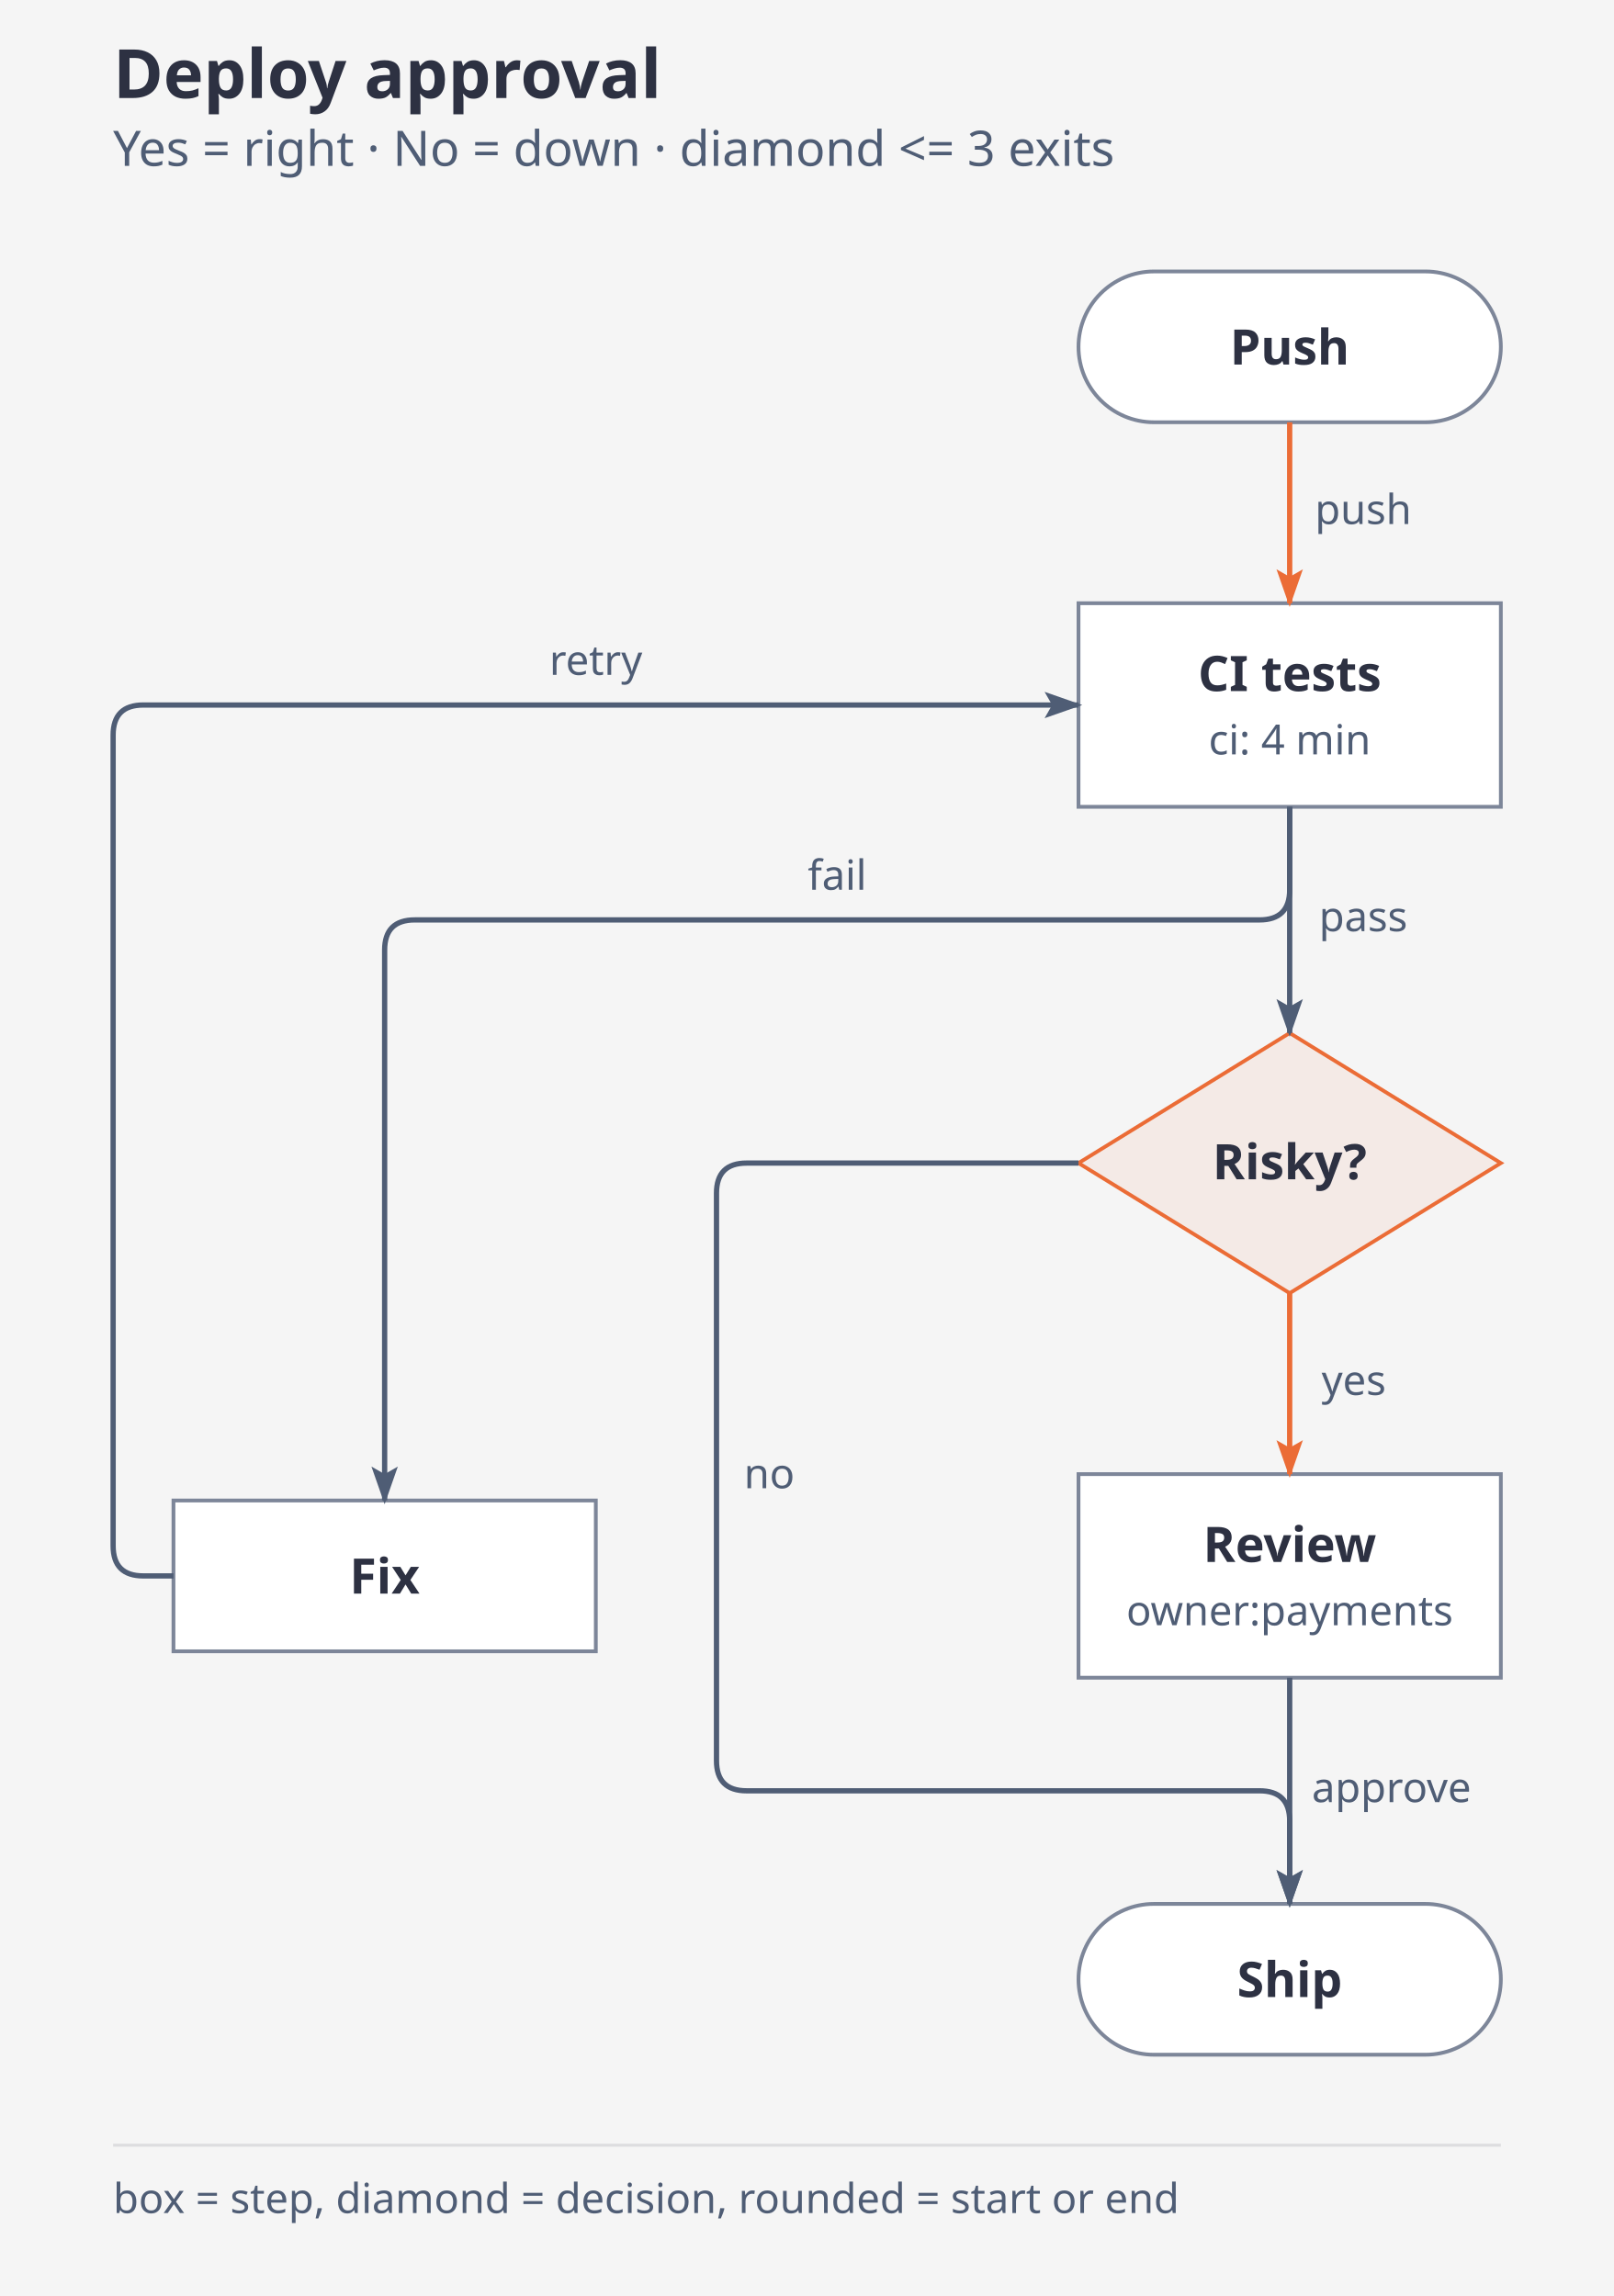
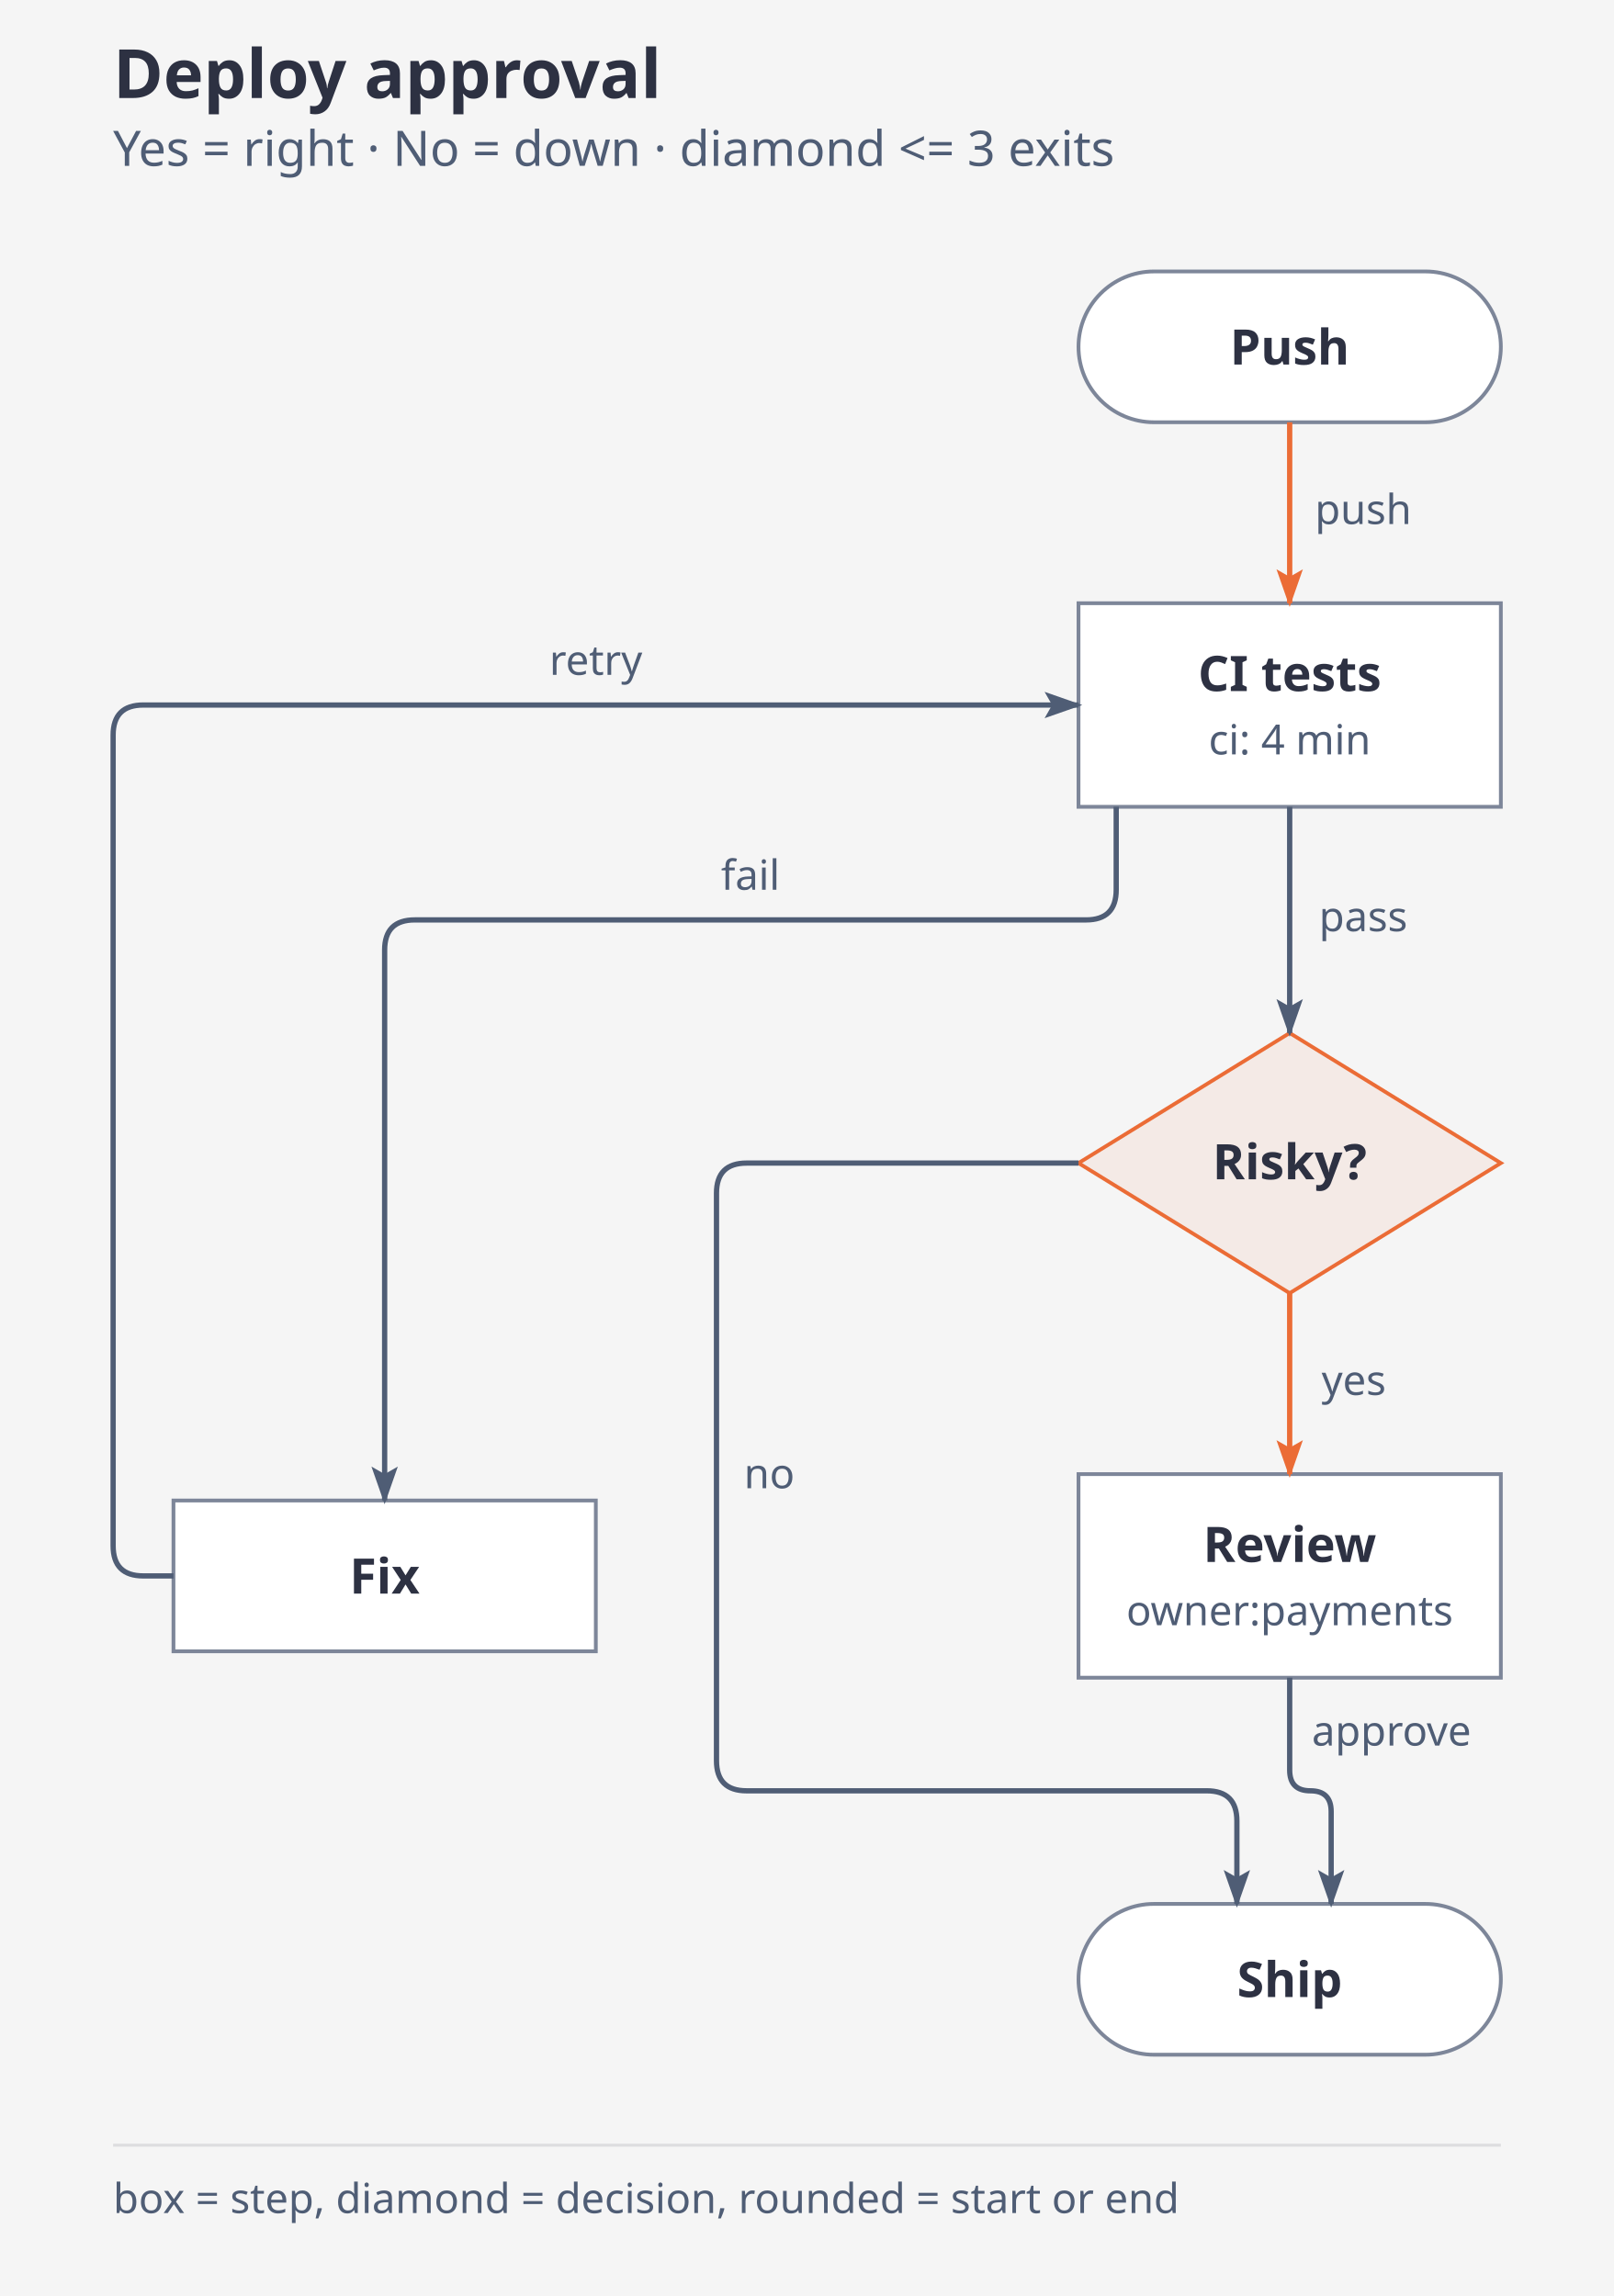
<svg xmlns="http://www.w3.org/2000/svg" role="graphics-document" aria-roledescription="flow diagram" data-legibility="all" viewBox="0 0 428 609" width="428">
  <rect width="428" height="609" fill="#f5f5f5" aria-hidden="true" />
  <defs>
    <marker id="a" markerWidth="10" markerHeight="7" refX="9" refY="3.5" orient="auto" markerUnits="userSpaceOnUse">
      <polygon points="0 0,10 3.5,0 7,2 3.5" fill="#4f5d75" />
    </marker>
    <marker id="aa" markerWidth="10" markerHeight="7" refX="9" refY="3.5" orient="auto" markerUnits="userSpaceOnUse">
      <polygon points="0 0,10 3.5,0 7,2 3.5" fill="#eb6c36" />
    </marker>
    <marker id="al" markerWidth="10" markerHeight="7" refX="9" refY="3.5" orient="auto" markerUnits="userSpaceOnUse">
      <polygon points="0 0,10 3.5,0 7,2 3.5" fill="#2e5aa8" />
    </marker>
    <marker id="ar" markerWidth="10" markerHeight="7" refX="9" refY="3.5" orient="auto" markerUnits="userSpaceOnUse">
      <polygon points="0 0,10 3.5,0 7,2 3.5" fill="#636c82" />
    </marker>
  </defs>
  <text x="30" y="26" font-size="18" font-weight="600" font-family="system-ui, 'Segoe UI', sans-serif" fill="#2d3142">Deploy approval</text>
  <text x="30" y="44" font-size="13" font-family="system-ui, 'Segoe UI', sans-serif" fill="#4f5d75">Yes = right · No = down · diamond &lt;= 3 exits</text>
  <rect x="286" y="72" width="112" height="40" rx="20" fill="#f5f5f5" aria-hidden="true" />
  <rect x="286" y="72" width="112" height="40" rx="20" fill="#ffffff" stroke="#7d8699" data-node="start" data-label="Push" role="graphics-symbol" aria-roledescription="start or end" aria-label="Push" />
  <text x="342" y="96.7" font-size="13" font-weight="600" font-family="system-ui, 'Segoe UI', sans-serif" fill="#2d3142" text-anchor="middle" aria-hidden="true">Push</text>
  <rect x="286" y="160" width="112" height="54" rx="0" fill="#f5f5f5" aria-hidden="true" />
  <rect x="286" y="160" width="112" height="54" rx="0" fill="#ffffff" stroke="#7d8699" data-node="tests" data-label="CI tests" role="graphics-symbol" aria-roledescription="box" aria-label="CI tests, ci: 4 min" />
  <text x="342" y="183.3" font-size="13" font-weight="600" font-family="system-ui, 'Segoe UI', sans-serif" fill="#2d3142" text-anchor="middle" aria-hidden="true">CI tests</text>
  <text x="342" y="200.1" font-size="11" font-family="system-ui, 'Segoe UI', sans-serif" fill="#4f5d75" text-anchor="middle" aria-hidden="true">ci: 4 min</text>
  <polygon points="342,274 398,308.5 342,343 286,308.5" fill="#f5f5f5" aria-hidden="true" />
  <polygon points="342,274 398,308.5 342,343 286,308.5" fill="rgba(235,108,54,0.08)" stroke="#eb6c36" data-node="risk?" data-label="Risky?" data-cx="342" data-cy="308.5" role="graphics-symbol" aria-roledescription="decision" aria-label="Risky?" />
  <text x="342" y="312.8" font-size="13" font-weight="600" font-family="system-ui, 'Segoe UI', sans-serif" fill="#2d3142" text-anchor="middle" aria-hidden="true">Risky?</text>
  <rect x="46" y="398" width="112" height="40" rx="0" fill="#f5f5f5" aria-hidden="true" />
  <rect x="46" y="398" width="112" height="40" rx="0" fill="#ffffff" stroke="#7d8699" data-node="fix" data-label="Fix" role="graphics-symbol" aria-roledescription="box" aria-label="Fix" />
  <text x="102" y="422.7" font-size="13" font-weight="600" font-family="system-ui, 'Segoe UI', sans-serif" fill="#2d3142" text-anchor="middle" aria-hidden="true">Fix</text>
  <rect x="286" y="391" width="112" height="54" rx="0" fill="#f5f5f5" aria-hidden="true" />
  <rect x="286" y="391" width="112" height="54" rx="0" fill="#ffffff" stroke="#7d8699" data-node="review" data-label="Review" role="graphics-symbol" aria-roledescription="box" aria-label="Review, owner:payments" />
  <text x="342" y="414.3" font-size="13" font-weight="600" font-family="system-ui, 'Segoe UI', sans-serif" fill="#2d3142" text-anchor="middle" aria-hidden="true">Review</text>
  <text x="342" y="431.1" font-size="11" font-family="system-ui, 'Segoe UI', sans-serif" fill="#4f5d75" text-anchor="middle" aria-hidden="true">owner:payments</text>
  <rect x="286" y="505" width="112" height="40" rx="20" fill="#f5f5f5" aria-hidden="true" />
  <rect x="286" y="505" width="112" height="40" rx="20" fill="#ffffff" stroke="#7d8699" data-node="ship" data-label="Ship" role="graphics-symbol" aria-roledescription="start or end" aria-label="Ship" />
  <text x="342" y="529.7" font-size="13" font-weight="600" font-family="system-ui, 'Segoe UI', sans-serif" fill="#2d3142" text-anchor="middle" aria-hidden="true">Ship</text>
  <path d="M342,112 L342,160" fill="none" stroke="#eb6c36" stroke-width="1.4" marker-end="url(#aa)" data-from="start" data-to="tests" data-label="push" data-id="start-&gt;tests:push" data-from-port="s" data-to-port="n" role="graphics-symbol" aria-roledescription="arrow" aria-label="Push to CI tests: push" />
  <path d="M342,214 L342,274" fill="none" stroke="#4f5d75" stroke-width="1.4" marker-end="url(#a)" data-from="tests" data-to="risk?" data-label="pass" data-id="tests-&gt;risk?:pass" data-from-port="s" data-to-port="n" role="graphics-symbol" aria-roledescription="arrow" aria-label="CI tests to Risky?: pass" />
-   <path d="M342,214 L342,236 Q342,244 334,244 L110,244 Q102,244 102,252 L102,398" fill="none" stroke="#4f5d75" stroke-width="1.4" marker-end="url(#a)" data-from="tests" data-to="fix" data-label="fail" data-id="tests-&gt;fix:fail" data-from-port="s" data-to-port="n" role="graphics-symbol" aria-roledescription="arrow" aria-label="CI tests to Fix: fail" />
+   <path d="M296,214 L296,236 Q296,244 288,244 L110,244 Q102,244 102,252 L102,398" fill="none" stroke="#4f5d75" stroke-width="1.4" marker-end="url(#a)" data-from="tests" data-to="fix" data-label="fail" data-id="tests-&gt;fix:fail" data-from-port="s" data-to-port="n" role="graphics-symbol" aria-roledescription="arrow" aria-label="CI tests to Fix: fail" />
  <path d="M342,343 L342,391" fill="none" stroke="#eb6c36" stroke-width="1.4" marker-end="url(#aa)" data-from="risk?" data-to="review" data-label="yes" data-id="risk?-&gt;review:yes" data-from-port="s" data-to-port="n" role="graphics-symbol" aria-roledescription="arrow" aria-label="Risky? to Review: yes" />
-   <path d="M286,308.5 L198,308.5 Q190,308.5 190,316.5 L190,467 Q190,475 198,475 L334,475 Q342,475 342,483 L342,505" fill="none" stroke="#4f5d75" stroke-width="1.4" marker-end="url(#a)" data-from="risk?" data-to="ship" data-label="no" data-id="risk?-&gt;ship:no" data-from-port="w" data-to-port="n" role="graphics-symbol" aria-roledescription="arrow" aria-label="Risky? to Ship: no" />
+   <path d="M286,308.5 L198,308.5 Q190,308.5 190,316.5 L190,467 Q190,475 198,475 L320,475 Q328,475 328,483 L328,505" fill="none" stroke="#4f5d75" stroke-width="1.4" marker-end="url(#a)" data-from="risk?" data-to="ship" data-label="no" data-id="risk?-&gt;ship:no" data-from-port="w" data-to-port="n" role="graphics-symbol" aria-roledescription="arrow" aria-label="Risky? to Ship: no" />
  <path d="M46,418 L38,418 Q30,418 30,410 L30,195 Q30,187 38,187 L286,187" fill="none" stroke="#4f5d75" stroke-width="1.4" marker-end="url(#a)" data-from="fix" data-to="tests" data-label="retry" data-id="fix-&gt;tests:retry" data-from-port="w" data-to-port="w" role="graphics-symbol" aria-roledescription="arrow" aria-label="Fix to CI tests: retry" />
-   <path d="M342,445 L342,505" fill="none" stroke="#4f5d75" stroke-width="1.4" marker-end="url(#a)" data-from="review" data-to="ship" data-label="approve" data-id="review-&gt;ship:approve" data-from-port="s" data-to-port="n" role="graphics-symbol" aria-roledescription="arrow" aria-label="Review to Ship: approve" />
+   <path d="M342,445 L342,469.5 Q342,475 347.5,475 L347.5,475 Q353,475 353,480.5 L353,505" fill="none" stroke="#4f5d75" stroke-width="1.4" marker-end="url(#a)" data-from="review" data-to="ship" data-label="approve" data-id="review-&gt;ship:approve" data-from-port="s" data-to-port="n" role="graphics-symbol" aria-roledescription="arrow" aria-label="Review to Ship: approve" />
  <rect x="346" y="127" width="31" height="16" rx="2" fill="#f5f5f5" aria-hidden="true" />
  <text x="361.5" y="139" font-size="11" font-family="system-ui, 'Segoe UI', sans-serif" fill="#4f5d75" text-anchor="middle" aria-hidden="true">push</text>
  <rect x="346" y="235" width="31" height="16" rx="2" fill="#f5f5f5" aria-hidden="true" />
  <text x="361.5" y="247" font-size="11" font-family="system-ui, 'Segoe UI', sans-serif" fill="#4f5d75" text-anchor="middle" aria-hidden="true">pass</text>
-   <rect x="210" y="224" width="24" height="16" rx="2" fill="#f5f5f5" aria-hidden="true" />
-   <text x="222" y="236" font-size="11" font-family="system-ui, 'Segoe UI', sans-serif" fill="#4f5d75" text-anchor="middle" aria-hidden="true">fail</text>
+   <rect x="187" y="224" width="24" height="16" rx="2" fill="#f5f5f5" aria-hidden="true" />
+   <text x="199" y="236" font-size="11" font-family="system-ui, 'Segoe UI', sans-serif" fill="#4f5d75" text-anchor="middle" aria-hidden="true">fail</text>
  <rect x="346" y="358" width="26" height="16" rx="2" fill="#f5f5f5" aria-hidden="true" />
  <text x="359" y="370" font-size="11" font-family="system-ui, 'Segoe UI', sans-serif" fill="#4f5d75" text-anchor="middle" aria-hidden="true">yes</text>
  <rect x="194" y="382.75" width="20" height="16" rx="2" fill="#f5f5f5" aria-hidden="true" />
  <text x="204" y="394.75" font-size="11" font-family="system-ui, 'Segoe UI', sans-serif" fill="#4f5d75" text-anchor="middle" aria-hidden="true">no</text>
  <rect x="143" y="167" width="30" height="16" rx="2" fill="#f5f5f5" aria-hidden="true" />
  <text x="158" y="179" font-size="11" font-family="system-ui, 'Segoe UI', sans-serif" fill="#4f5d75" text-anchor="middle" aria-hidden="true">retry</text>
-   <rect x="346" y="466" width="46" height="16" rx="2" fill="#f5f5f5" aria-hidden="true" />
-   <text x="369" y="478" font-size="11" font-family="system-ui, 'Segoe UI', sans-serif" fill="#4f5d75" text-anchor="middle" aria-hidden="true">approve</text>
+   <rect x="346" y="451" width="46" height="16" rx="2" fill="#f5f5f5" aria-hidden="true" />
+   <text x="369" y="463" font-size="11" font-family="system-ui, 'Segoe UI', sans-serif" fill="#4f5d75" text-anchor="middle" aria-hidden="true">approve</text>
  <line x1="30" y1="569" x2="398" y2="569" stroke="rgba(45,49,66,0.12)" stroke-width=".8" aria-hidden="true" />
  <text x="30" y="587" font-size="11" font-family="system-ui, 'Segoe UI', sans-serif" fill="#4f5d75">box = step, diamond = decision, rounded = start or end</text>
</svg>
